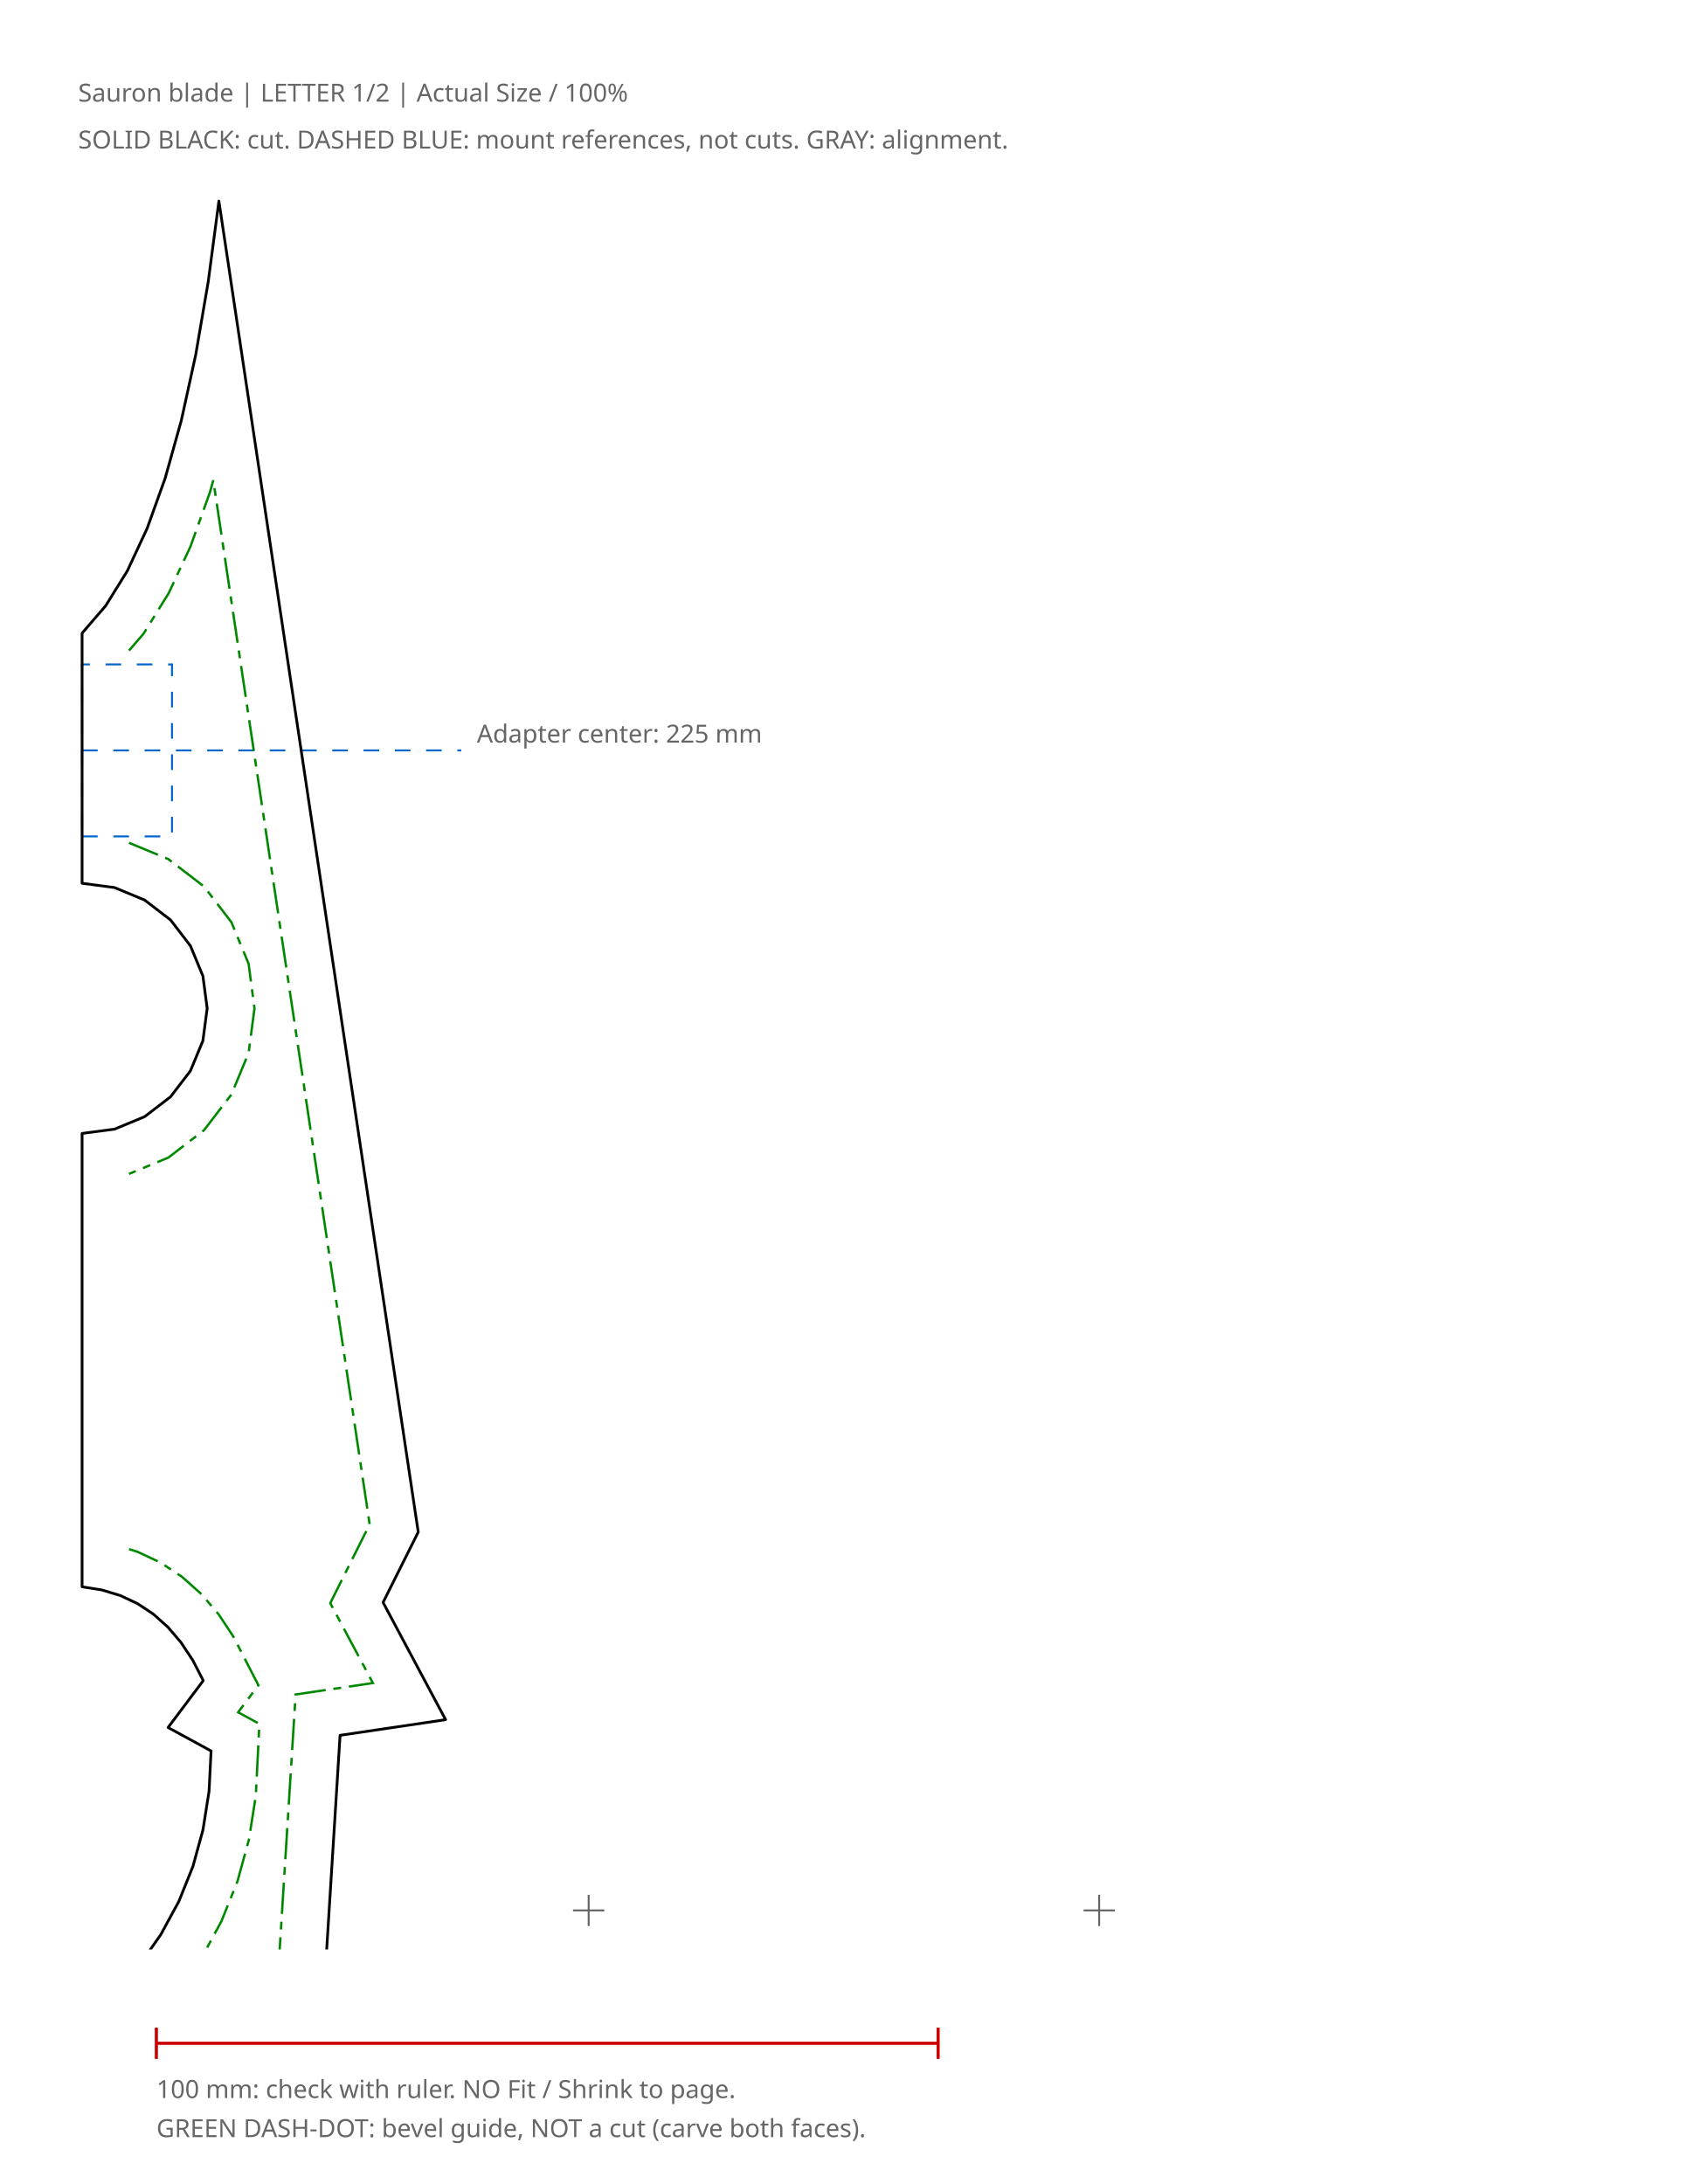
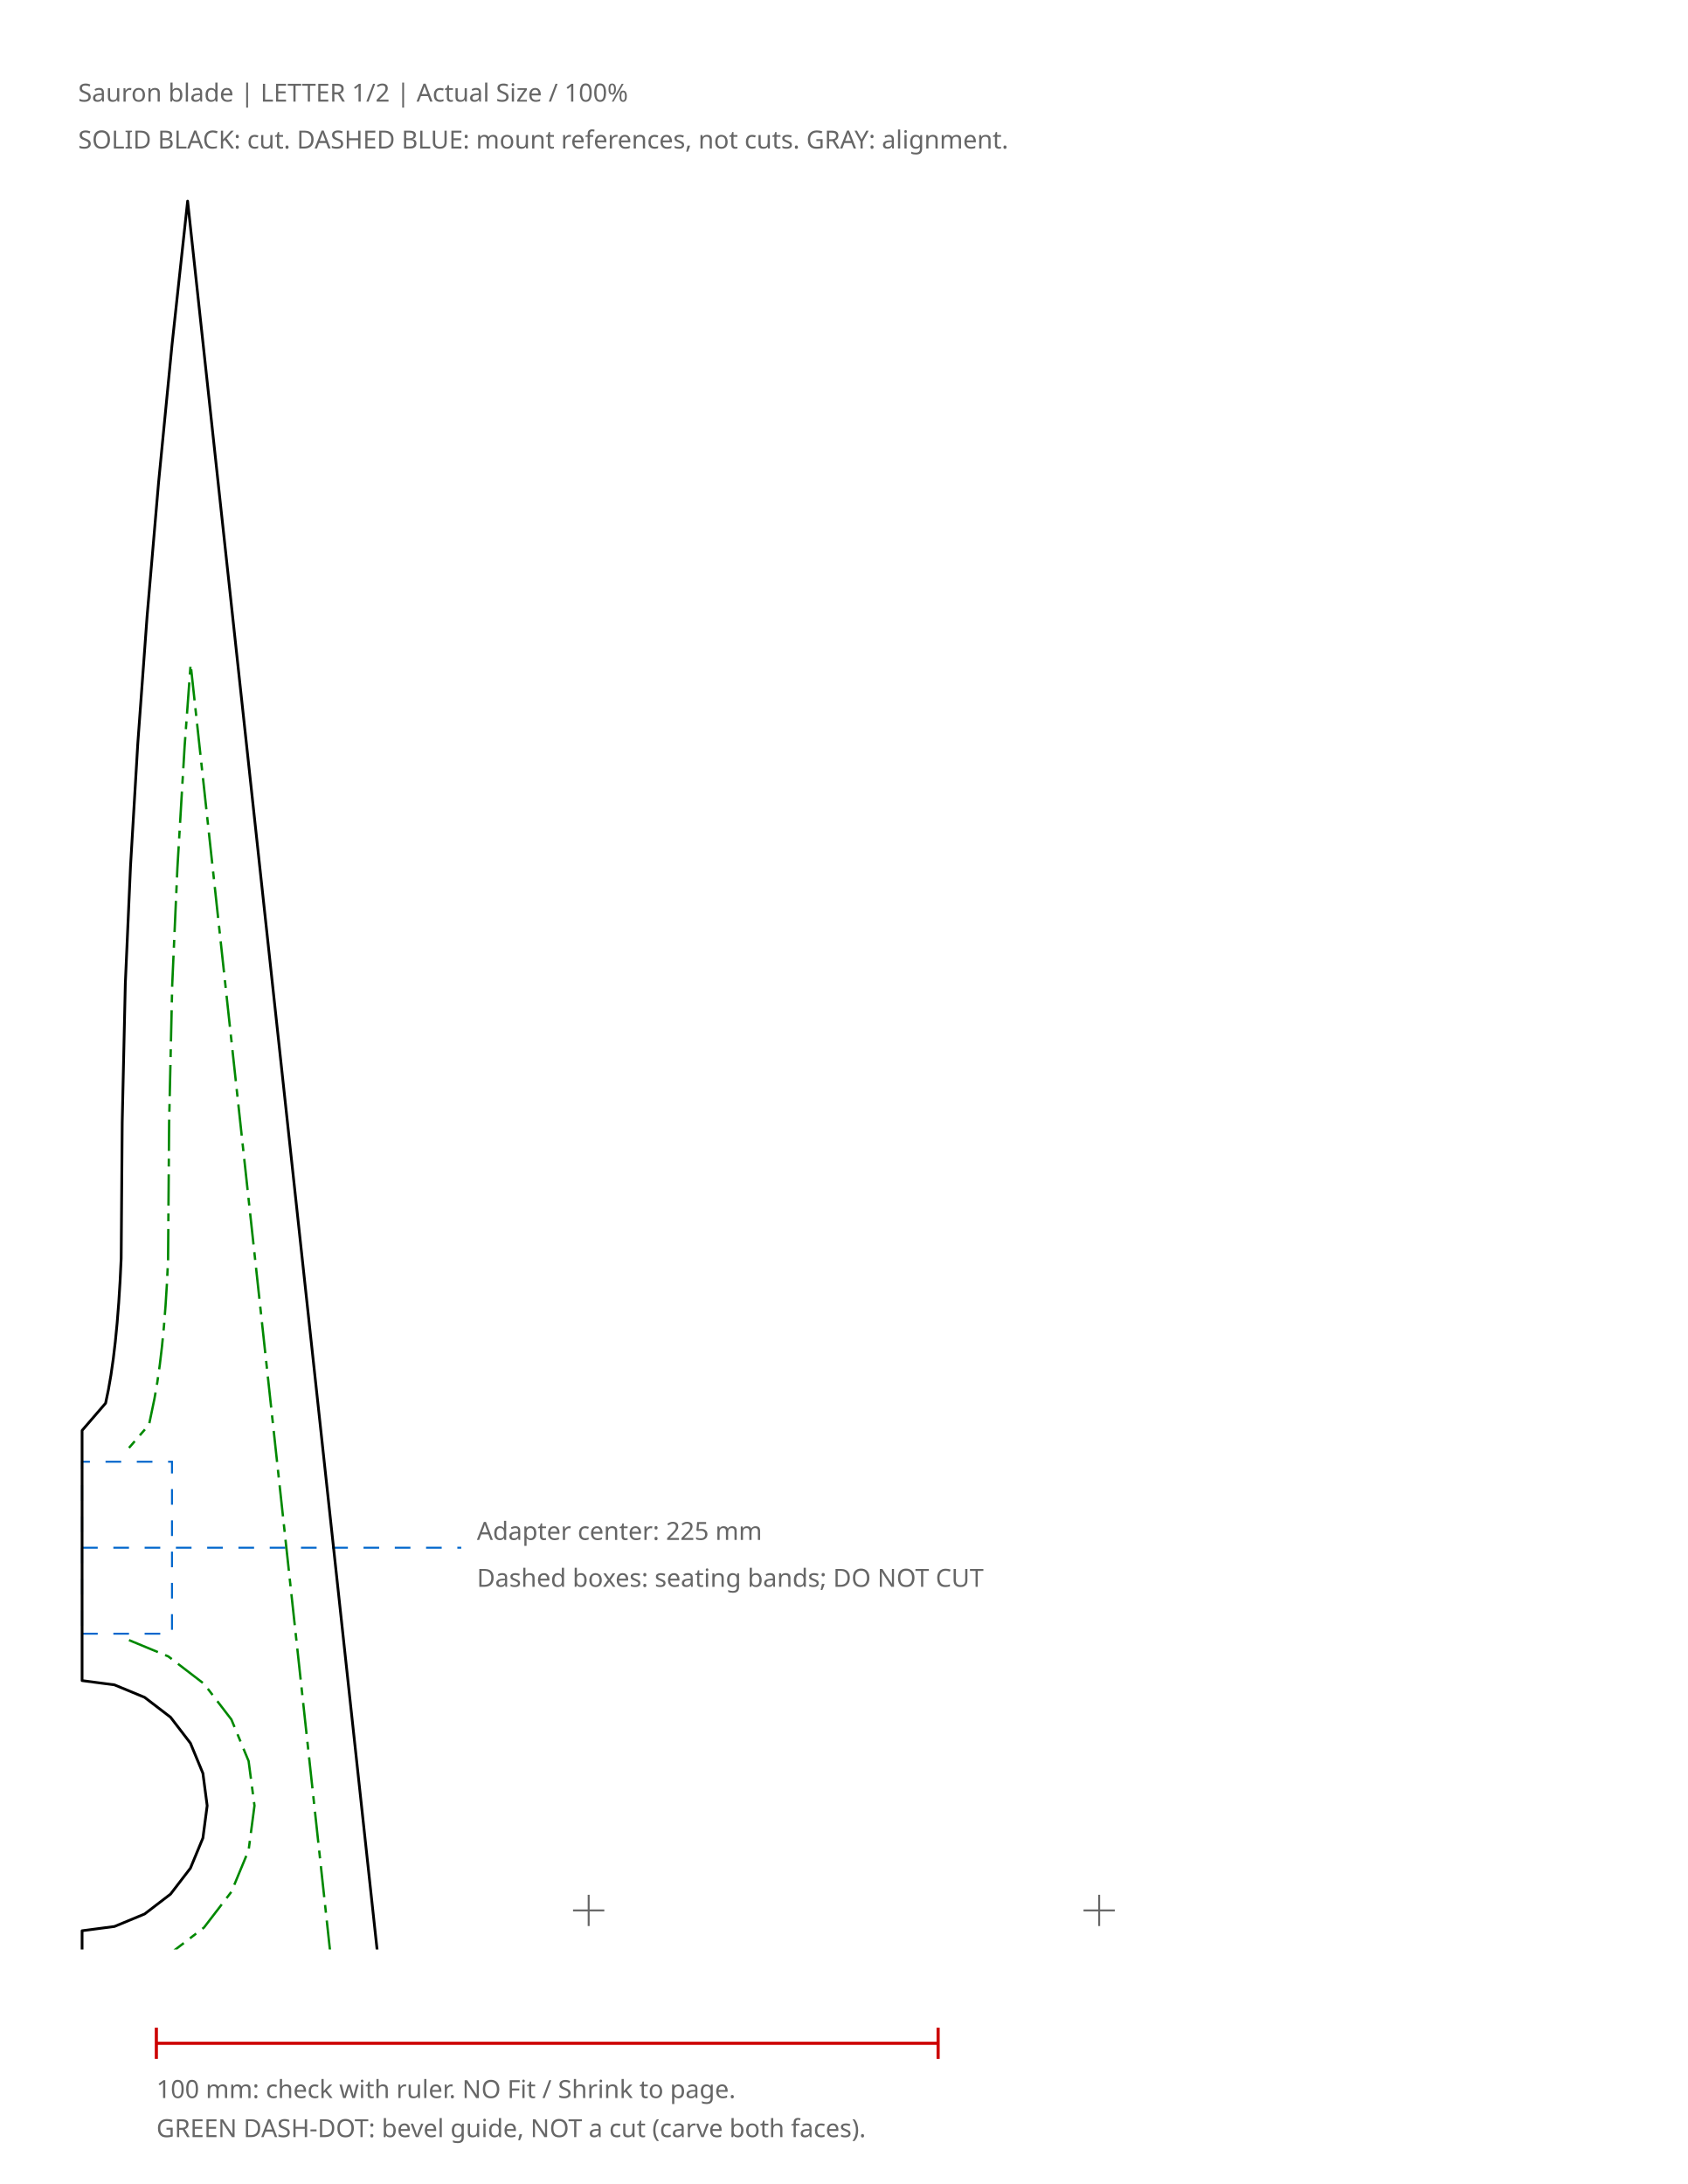
<svg xmlns="http://www.w3.org/2000/svg" width="215.9mm" height="279.4mm" viewBox="0 0 215.9 279.4">
  <defs>
    <clipPath id="tile-clip" clipPathUnits="userSpaceOnUse">
-       <rect x="18.0" y="-296.0" width="195.9" height="224.4" />
+       <rect x="18.0" y="-398.0" width="195.9" height="224.4" />
    </clipPath>
  </defs>
-   <g transform="translate(-8.0 321.0)" clip-path="url(#tile-clip)">
-     <path d="M 18.5 -45 L 67 -45" fill="none" stroke="#0066cc" stroke-width="0.25" stroke-dasharray="2 2" data-station="45" />
-     <text x="69" y="-46" fill="#666666" font-size="3.2" font-family="sans-serif">Adapter center: 45 mm</text>
-     <path d="M 18.5 -34 L 30 -34 L 30 -56 L 18.5 -56 Z" fill="none" stroke="#0066cc" stroke-width="0.25" stroke-dasharray="2 2" />
+   <g transform="translate(-8.0 423.0)" clip-path="url(#tile-clip)">
    <path d="M 18.5 -225 L 67 -225" fill="none" stroke="#0066cc" stroke-width="0.25" stroke-dasharray="2 2" data-station="225" />
    <text x="69" y="-226" fill="#666666" font-size="3.2" font-family="sans-serif">Adapter center: 225 mm</text>
    <path d="M 18.5 -214 L 30 -214 L 30 -236 L 18.5 -236 Z" fill="none" stroke="#0066cc" stroke-width="0.25" stroke-dasharray="2 2" />
-     <text x="69" y="-40" fill="#666666" font-size="3.2" font-family="sans-serif">Dashed boxes: seating bands; DO NOT CUT</text>
-     <path d="M 81.3 -76.6 L 85.3 -76.6 M 83.3 -78.6 L 83.3 -74.6" fill="none" stroke="#666666" stroke-width="0.25" />
-     <path d="M 146.6 -76.6 L 150.6 -76.6 M 148.6 -78.6 L 148.6 -74.6" fill="none" stroke="#666666" stroke-width="0.25" />
+     <text x="69" y="-220" fill="#666666" font-size="3.2" font-family="sans-serif">Dashed boxes: seating bands; DO NOT CUT</text>
+     <path d="M 81.3 -178.6 L 85.3 -178.6 M 83.3 -180.6 L 83.3 -176.6" fill="none" stroke="#666666" stroke-width="0.25" />
+     <path d="M 146.6 -178.6 L 150.6 -178.6 M 148.6 -180.6 L 148.6 -176.6" fill="none" stroke="#666666" stroke-width="0.25" />
    <g id="cut">
-       <path d=" M 23.82,-2.016 L 29.031,-3.562 L 34.133,-4.641 L 39.125,-5.25 L 44.008,-5.391 L 48.781,-5.062  L 53.445,-4.266 L 58,-3 L 56.078,-5.344 L 54.312,-7.875 L 52.703,-10.594 L 51.25,-13.5  L 49.953,-16.594 L 48.812,-19.875 L 47.828,-23.344 L 47,-27 L 51.5,-99 L 65,-101  L 57,-116 L 61.5,-125 L 36,-295.275 L 34.633,-284.945 L 33.031,-275.592 L 31.195,-267.217  L 29.125,-259.819 L 26.82,-253.398 L 24.281,-247.955 L 21.508,-243.489 L 18.5,-240 L 18.5,-208  L 22.641,-207.455 L 26.5,-205.856 L 29.814,-203.314 L 32.356,-200 L 33.955,-196.141 L 34.5,-192  L 33.955,-187.859 L 32.356,-184 L 29.814,-180.686 L 26.5,-178.144 L 22.641,-176.545 L 18.5,-176  L 18.5,-118 L 21.039,-117.594 L 23.406,-116.875 L 25.602,-115.844 L 27.625,-114.5 L 29.477,-112.844  L 31.156,-110.875 L 32.664,-108.594 L 34,-106 L 29.5,-100 L 35,-97 L 34.742,-91.859  L 33.969,-86.938 L 32.68,-82.234 L 30.875,-77.75 L 28.555,-73.484 L 25.719,-69.438 L 22.367,-65.609  L 18.5,-62 L 18.5,-0 z " stroke="#000000" fill="none" stroke-width=".35" stroke-linejoin="round" />
+       <path d=" M 23.82,-56.781 L 29.031,-58.125 L 34.133,-59.031 L 39.125,-59.5 L 44.008,-59.531 L 48.781,-59.125  L 53.445,-58.281 L 58,-57 L 56.562,-58.828 L 55.25,-60.812 L 54.062,-62.953 L 53,-65.25  L 52.062,-67.703 L 51.25,-70.312 L 50.562,-73.078 L 50,-76 L 51.5,-99 L 65,-101  L 57,-116 L 61.5,-125 L 32,-397.275 L 30.008,-378.921 L 28.281,-361.235 L 26.82,-344.219  L 25.625,-327.871 L 24.695,-312.192 L 24.031,-297.181 L 23.633,-279.426 L 23.5,-262 L 23.36,-259.086  L 23.188,-256.343 L 22.985,-253.772 L 22.752,-251.372 L 22.487,-249.144 L 22.192,-247.087 L 21.865,-245.202  L 21.508,-243.489 L 18.5,-240 L 18.5,-208 L 22.641,-207.455 L 26.5,-205.856 L 29.814,-203.314  L 32.356,-200 L 33.955,-196.141 L 34.5,-192 L 33.955,-187.859 L 32.356,-184 L 29.814,-180.686  L 26.5,-178.144 L 22.641,-176.545 L 18.5,-176 L 18.5,-118 L 21.039,-117.594 L 23.406,-116.875  L 25.602,-115.844 L 27.625,-114.5 L 29.477,-112.844 L 31.156,-110.875 L 32.664,-108.594 L 34,-106  L 29.5,-100 L 35,-97 L 34.742,-91.859 L 33.969,-86.938 L 32.68,-82.234 L 30.875,-77.75  L 28.555,-73.484 L 25.719,-69.438 L 22.367,-65.609 L 18.5,-62 L 18.5,-55 z " stroke="#000000" fill="none" stroke-width=".35" stroke-linejoin="round" />
    </g>
    <g id="bevel">
-       <path d="M 27.555 -9.383 L 33.147 -10.565 L 38.674 -11.239 L 44.127 -11.397 L 45.67 -11.29 L 44.347 -14.447 L 43.088 -18.069 L 42.012 -21.861 L 40.958 -26.515 L 45.815 -104.223 L 55.7 -105.688 L 50.247 -115.911 L 55.285 -125.987 L 35.282 -259.557 L 34.845 -257.994 L 32.374 -251.112 L 29.567 -245.094 L 26.358 -239.925 L 24.5 -237.771 M 24.5 -213.179 L 29.526 -211.097 L 34.093 -207.593 L 37.597 -203.026 L 39.8 -197.707 L 40.552 -192 L 39.8 -186.293 L 37.597 -180.974 L 34.093 -176.407 L 29.526 -172.903 L 24.5 -170.821 M 24.5 -122.813 L 25.565 -122.49 L 28.553 -121.086 L 31.304 -119.26 L 33.778 -117.046 L 35.959 -114.49 L 37.849 -111.631 L 41.055 -105.406 L 38.46 -101.947 L 41.181 -100.463 L 40.719 -91.242 L 39.844 -85.675 L 38.375 -80.315 L 36.312 -75.188 L 33.663 -70.319 L 30.447 -65.729 L 26.682 -61.429 L 24.5 -59.393 M 24.5 -8.476 L 27.555 -9.383" fill="none" stroke="#008800" stroke-width="0.3" stroke-dasharray="4 1 1 1" />
+       <path d="M 33.326 -64.982 L 38.825 -65.498 L 44.243 -65.533 L 46.544 -65.337 L 46.39 -65.738 L 45.469 -68.695 L 44.701 -71.786 L 43.963 -75.622 L 45.828 -104.225 L 55.7 -105.688 L 50.247 -115.911 L 55.345 -126.106 L 32.384 -338.03 L 31.612 -327.475 L 30.688 -311.881 L 30.028 -296.981 L 29.632 -279.336 L 29.499 -261.833 L 29.351 -258.754 L 29.173 -255.92 L 28.963 -253.246 L 28.718 -250.728 L 28.437 -248.364 L 28.119 -246.148 L 27.76 -244.077 L 27.065 -240.745 L 24.5 -237.771 M 24.5 -213.179 L 29.526 -211.097 L 34.093 -207.593 L 37.597 -203.026 L 39.8 -197.707 L 40.552 -192 L 39.8 -186.293 L 37.597 -180.974 L 34.093 -176.407 L 29.526 -172.903 L 24.5 -170.821 M 24.5 -122.813 L 25.565 -122.49 L 28.553 -121.086 L 31.304 -119.26 L 33.778 -117.046 L 35.959 -114.49 L 37.849 -111.631 L 41.055 -105.406 L 38.46 -101.947 L 41.181 -100.463 L 40.719 -91.242 L 39.844 -85.675 L 38.375 -80.315 L 36.312 -75.188 L 33.663 -70.319 L 30.447 -65.729 L 29.142 -64.239 L 33.326 -64.982" fill="none" stroke="#008800" stroke-width="0.3" stroke-dasharray="4 1 1 1" />
    </g>
  </g>
  <text x="10" y="13" fill="#666666" font-size="3.2" font-family="sans-serif">Sauron blade | LETTER 1/2 | Actual Size / 100%</text>
  <text x="10" y="19" fill="#666666" font-size="3.2" font-family="sans-serif">SOLID BLACK: cut. DASHED BLUE: mount references, not cuts. GRAY: alignment.</text>
  <path id="calibration" d="M 20 261.4 L 120 261.4 M 20 259.4 L 20 263.4 M 120 259.4 L 120 263.4" fill="none" stroke="#cc0000" stroke-width="0.4" />
  <text x="20" y="268.4" fill="#666666" font-size="3.2" font-family="sans-serif">100 mm: check with ruler. NO Fit / Shrink to page.</text>
  <text x="20" y="273.4" fill="#666666" font-size="3.2" font-family="sans-serif">GREEN DASH-DOT: bevel guide, NOT a cut (carve both faces).</text>
</svg>
